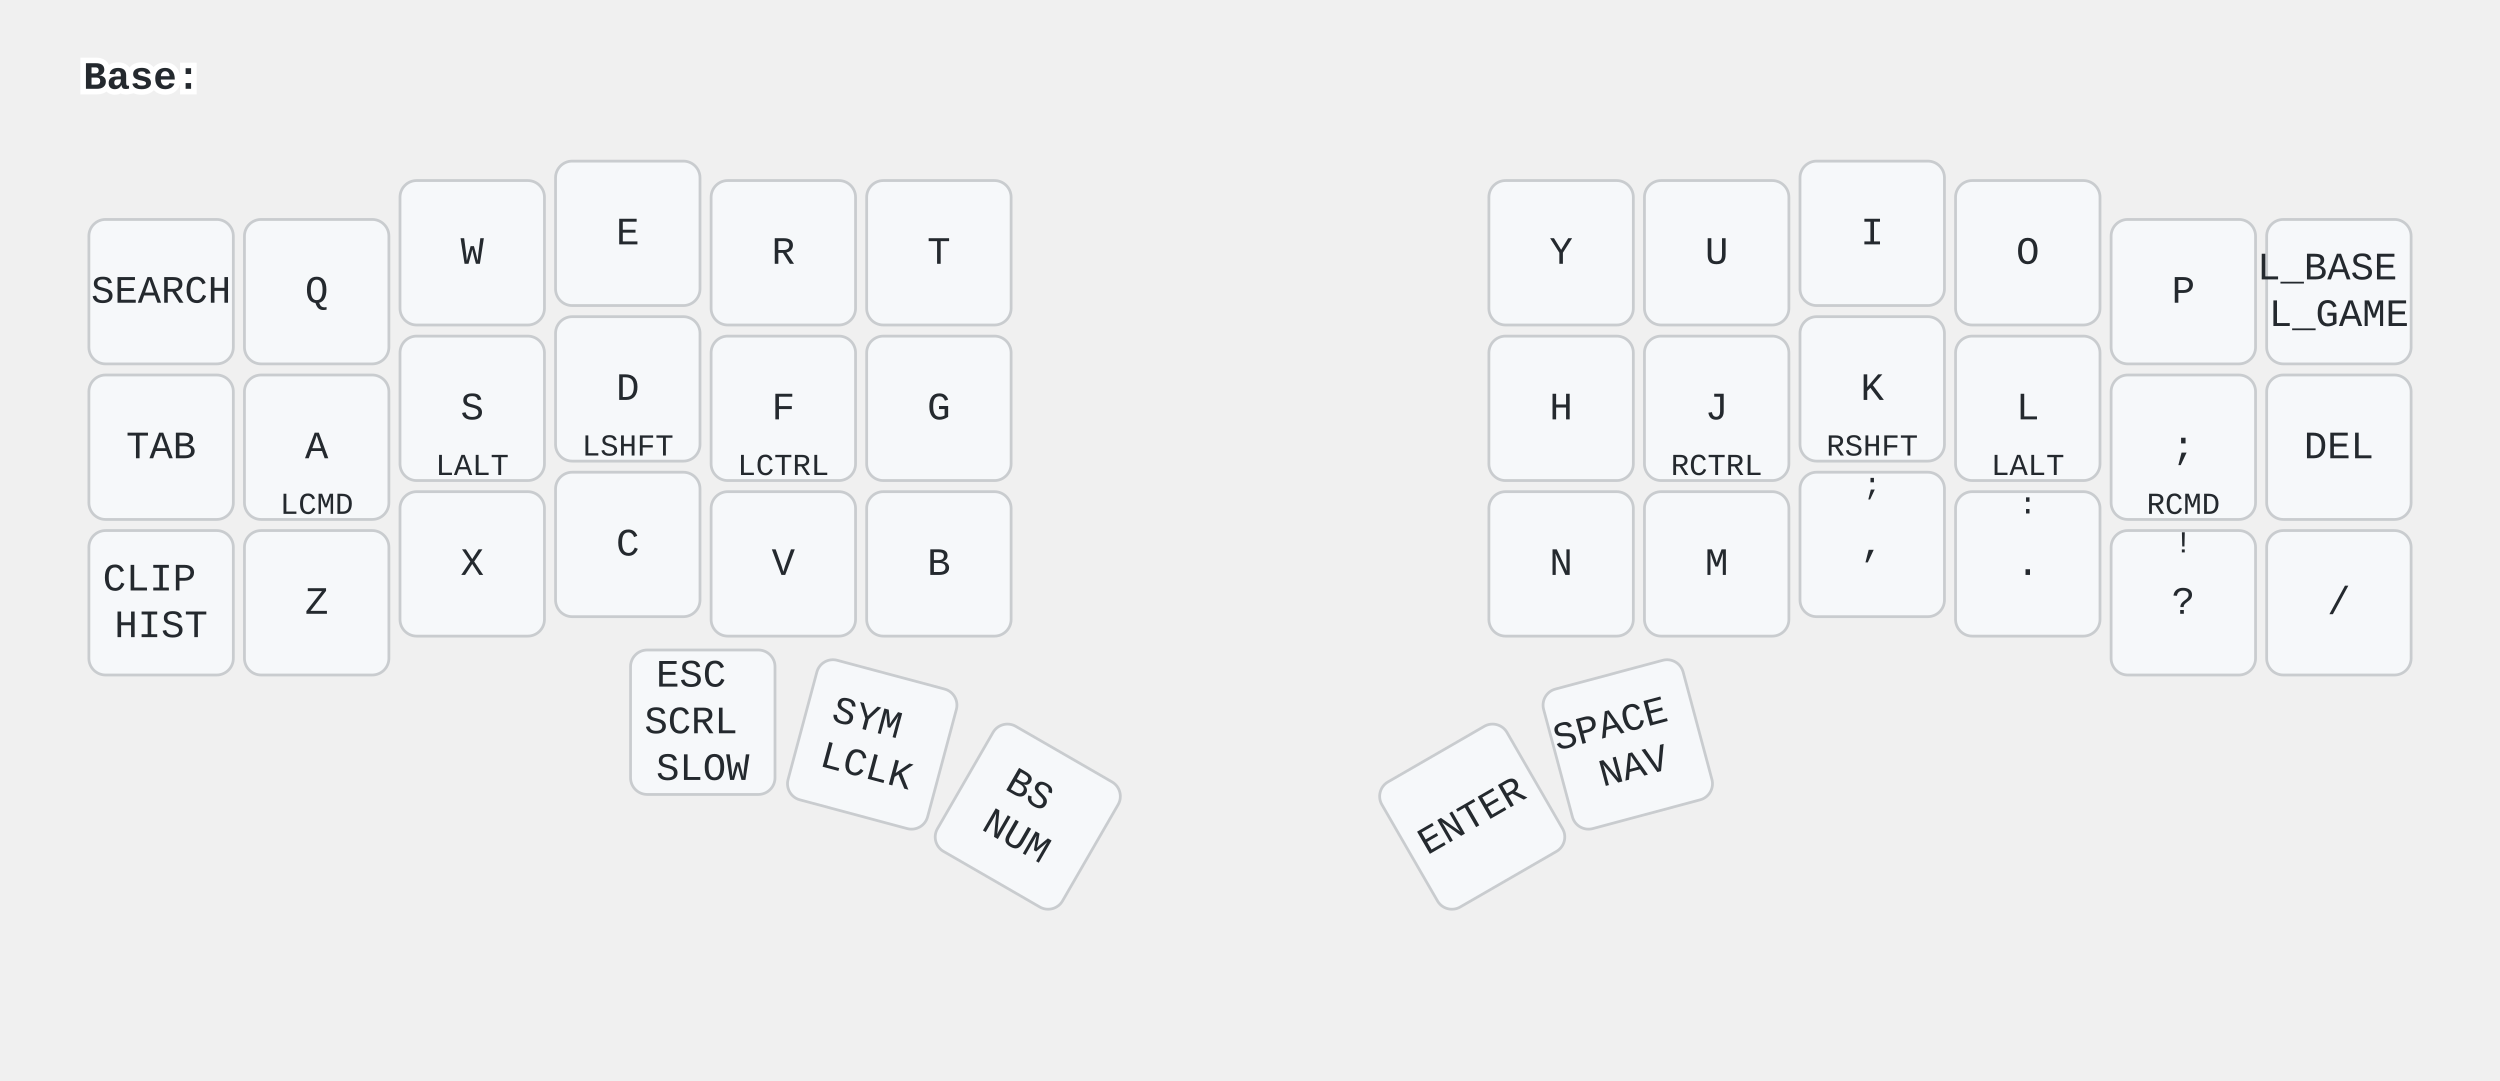
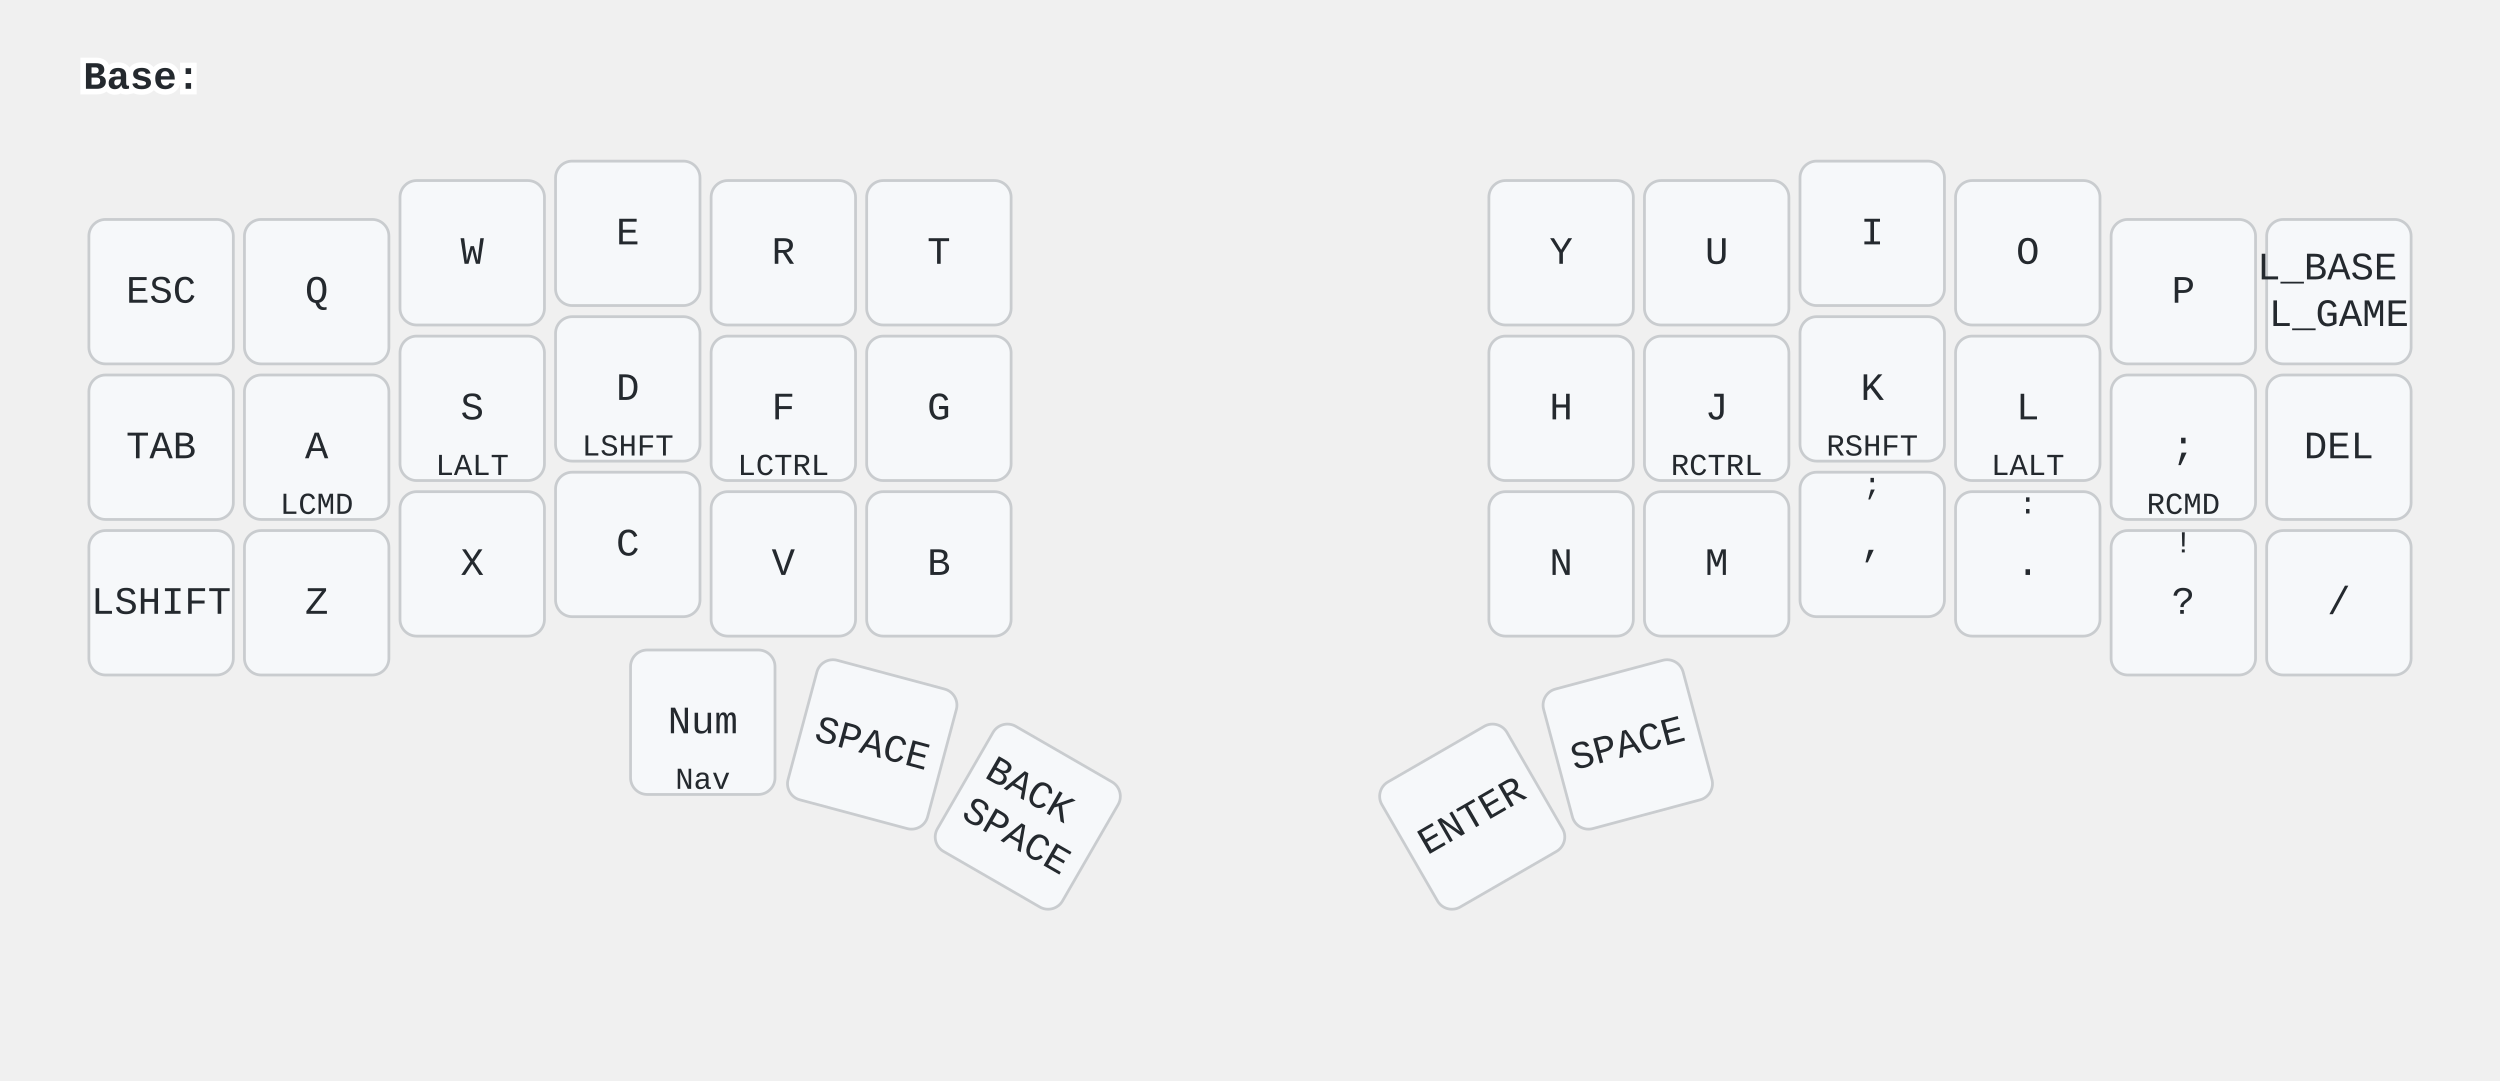
<svg xmlns="http://www.w3.org/2000/svg" width="900" height="389" viewBox="0 0 900 389" class="keymap">
  <style>/* inherit to force styles through use tags */
svg path {
    fill: inherit;
}

/* font and background color specifications */
svg.keymap {
    font-family: SFMono-Regular,Consolas,Liberation Mono,Menlo,monospace;
    font-size: 14px;
    font-kerning: normal;
    text-rendering: optimizeLegibility;
    fill: #24292e;
}

/* default key styling */
rect.key {
    fill: #f6f8fa;
}

rect.key, rect.combo {
    stroke: #c9cccf;
    stroke-width: 1;
}

/* default key side styling, only used is draw_key_sides is set */
rect.side {
    filter: brightness(90%);
}

/* color accent for combo boxes */
rect.combo, rect.combo-separate {
    fill: #cdf;
}

/* color accent for held keys */
rect.held, rect.combo.held {
    fill: #fdd;
}

/* color accent for ghost (optional) keys */
rect.ghost, rect.combo.ghost {
    stroke-dasharray: 4, 4;
    stroke-width: 2;
}

text {
    text-anchor: middle;
    dominant-baseline: middle;
}

/* styling for layer labels */
text.label {
    font-weight: bold;
    text-anchor: start;
    stroke: white;
    stroke-width: 4;
    paint-order: stroke;
}

/* styling for optional footer */
text.footer {
    text-anchor: end;
    dominant-baseline: auto;
    stroke: white;
    stroke-width: 4;
    paint-order: stroke;
}

/* styling for combo tap, and key non-tap label text */
text.combo, text.hold, text.shifted, text.left, text.right {
    font-size: 11px;
}

text.hold {
    text-anchor: middle;
    dominant-baseline: auto;
}

text.shifted {
    text-anchor: middle;
    dominant-baseline: hanging;
}

text.left {
    text-anchor: start;
}

text.right {
    text-anchor: end;
}

text.layer-activator {
    text-decoration: underline;
}

/* styling for hold/shifted label text in combo box */
text.combo.hold, text.combo.shifted, text.combo.left, text.combo.right {
    font-size: 8px;
}

/* lighter symbol for transparent keys */
text.trans {
    fill: #7b7e81;
}

/* styling for combo dendrons */
path.combo {
    stroke-width: 1;
    stroke: gray;
    fill: none;
}

/* Start Tabler Icons Cleanup */
/* cannot use height/width with glyphs */
.icon-tabler &gt; path {
    fill: inherit;
    stroke: inherit;
    stroke-width: 2;
}
/* hide tabler's default box */
.icon-tabler &gt; path[stroke="none"][fill="none"] {
    visibility: hidden;
}
/* End Tabler Icons Cleanup */

@media (prefers-color-scheme: dark) {
svg.keymap { fill: #d1d6db; }
rect.key { fill: #3f4750; }
rect.key, rect.combo { stroke: #60666c; }
rect.combo, rect.combo-separate { fill: #1f3d7a; }
rect.held, rect.combo.held { fill: #854747; }
text.label, text.footer { stroke: black; }
text.trans { fill: #7e8184; }
path.combo { stroke: #7f7f7f; }

}</style>
  <g transform="translate(30, 0)" class="layer-Base">
    <text x="0" y="28" class="label" id="Base">Base:</text>
    <g transform="translate(0, 56)">
      <g transform="translate(28, 49)" class="key keypos-0">
        <rect rx="6" ry="6" x="-26" y="-26" width="52" height="52" class="key" />
-         <text x="0" y="0" class="key tap">SEARCH</text>
+         <text x="0" y="0" class="key tap">ESC</text>
      </g>
      <g transform="translate(84, 49)" class="key keypos-1">
        <rect rx="6" ry="6" x="-26" y="-26" width="52" height="52" class="key" />
        <text x="0" y="0" class="key tap">Q</text>
      </g>
      <g transform="translate(140, 35)" class="key keypos-2">
        <rect rx="6" ry="6" x="-26" y="-26" width="52" height="52" class="key" />
        <text x="0" y="0" class="key tap">W</text>
      </g>
      <g transform="translate(196, 28)" class="key keypos-3">
        <rect rx="6" ry="6" x="-26" y="-26" width="52" height="52" class="key" />
        <text x="0" y="0" class="key tap">E</text>
      </g>
      <g transform="translate(252, 35)" class="key keypos-4">
        <rect rx="6" ry="6" x="-26" y="-26" width="52" height="52" class="key" />
        <text x="0" y="0" class="key tap">R</text>
      </g>
      <g transform="translate(308, 35)" class="key keypos-5">
        <rect rx="6" ry="6" x="-26" y="-26" width="52" height="52" class="key" />
        <text x="0" y="0" class="key tap">T</text>
      </g>
      <g transform="translate(532, 35)" class="key keypos-6">
        <rect rx="6" ry="6" x="-26" y="-26" width="52" height="52" class="key" />
        <text x="0" y="0" class="key tap">Y</text>
      </g>
      <g transform="translate(588, 35)" class="key keypos-7">
        <rect rx="6" ry="6" x="-26" y="-26" width="52" height="52" class="key" />
        <text x="0" y="0" class="key tap">U</text>
      </g>
      <g transform="translate(644, 28)" class="key keypos-8">
        <rect rx="6" ry="6" x="-26" y="-26" width="52" height="52" class="key" />
        <text x="0" y="0" class="key tap">I</text>
      </g>
      <g transform="translate(700, 35)" class="key keypos-9">
        <rect rx="6" ry="6" x="-26" y="-26" width="52" height="52" class="key" />
        <text x="0" y="0" class="key tap">O</text>
      </g>
      <g transform="translate(756, 49)" class="key keypos-10">
        <rect rx="6" ry="6" x="-26" y="-26" width="52" height="52" class="key" />
        <text x="0" y="0" class="key tap">P</text>
      </g>
      <g transform="translate(812, 49)" class="key keypos-11">
        <rect rx="6" ry="6" x="-26" y="-26" width="52" height="52" class="key" />
        <text x="0" y="0" class="key tap">
          <tspan x="0" dy="-0.6em">L_BASE</tspan>
          <tspan x="0" dy="1.2em">L_GAME</tspan>
        </text>
      </g>
      <g transform="translate(28, 105)" class="key keypos-12">
        <rect rx="6" ry="6" x="-26" y="-26" width="52" height="52" class="key" />
        <text x="0" y="0" class="key tap">TAB</text>
      </g>
      <g transform="translate(84, 105)" class="key keypos-13">
        <rect rx="6" ry="6" x="-26" y="-26" width="52" height="52" class="key" />
        <text x="0" y="0" class="key tap">A</text>
        <text x="0" y="24" class="key hold">LCMD</text>
      </g>
      <g transform="translate(140, 91)" class="key keypos-14">
        <rect rx="6" ry="6" x="-26" y="-26" width="52" height="52" class="key" />
        <text x="0" y="0" class="key tap">S</text>
        <text x="0" y="24" class="key hold">LALT</text>
      </g>
      <g transform="translate(196, 84)" class="key keypos-15">
        <rect rx="6" ry="6" x="-26" y="-26" width="52" height="52" class="key" />
        <text x="0" y="0" class="key tap">D</text>
        <text x="0" y="24" class="key hold">LSHFT</text>
      </g>
      <g transform="translate(252, 91)" class="key keypos-16">
        <rect rx="6" ry="6" x="-26" y="-26" width="52" height="52" class="key" />
        <text x="0" y="0" class="key tap">F</text>
        <text x="0" y="24" class="key hold">LCTRL</text>
      </g>
      <g transform="translate(308, 91)" class="key keypos-17">
        <rect rx="6" ry="6" x="-26" y="-26" width="52" height="52" class="key" />
        <text x="0" y="0" class="key tap">G</text>
      </g>
      <g transform="translate(532, 91)" class="key keypos-18">
        <rect rx="6" ry="6" x="-26" y="-26" width="52" height="52" class="key" />
        <text x="0" y="0" class="key tap">H</text>
      </g>
      <g transform="translate(588, 91)" class="key keypos-19">
        <rect rx="6" ry="6" x="-26" y="-26" width="52" height="52" class="key" />
        <text x="0" y="0" class="key tap">J</text>
        <text x="0" y="24" class="key hold">RCTRL</text>
      </g>
      <g transform="translate(644, 84)" class="key keypos-20">
        <rect rx="6" ry="6" x="-26" y="-26" width="52" height="52" class="key" />
        <text x="0" y="0" class="key tap">K</text>
        <text x="0" y="24" class="key hold">RSHFT</text>
      </g>
      <g transform="translate(700, 91)" class="key keypos-21">
        <rect rx="6" ry="6" x="-26" y="-26" width="52" height="52" class="key" />
        <text x="0" y="0" class="key tap">L</text>
        <text x="0" y="24" class="key hold">LALT</text>
      </g>
      <g transform="translate(756, 105)" class="key keypos-22">
        <rect rx="6" ry="6" x="-26" y="-26" width="52" height="52" class="key" />
        <text x="0" y="0" class="key tap">;</text>
        <text x="0" y="24" class="key hold">RCMD</text>
      </g>
      <g transform="translate(812, 105)" class="key keypos-23">
        <rect rx="6" ry="6" x="-26" y="-26" width="52" height="52" class="key" />
        <text x="0" y="0" class="key tap">DEL</text>
      </g>
      <g transform="translate(28, 161)" class="key keypos-24">
        <rect rx="6" ry="6" x="-26" y="-26" width="52" height="52" class="key" />
-         <text x="0" y="0" class="key tap">
-           <tspan x="0" dy="-0.6em">CLIP</tspan>
-           <tspan x="0" dy="1.2em">HIST</tspan>
-         </text>
+         <text x="0" y="0" class="key tap">LSHIFT</text>
      </g>
      <g transform="translate(84, 161)" class="key keypos-25">
        <rect rx="6" ry="6" x="-26" y="-26" width="52" height="52" class="key" />
        <text x="0" y="0" class="key tap">Z</text>
      </g>
      <g transform="translate(140, 147)" class="key keypos-26">
        <rect rx="6" ry="6" x="-26" y="-26" width="52" height="52" class="key" />
        <text x="0" y="0" class="key tap">X</text>
      </g>
      <g transform="translate(196, 140)" class="key keypos-27">
        <rect rx="6" ry="6" x="-26" y="-26" width="52" height="52" class="key" />
        <text x="0" y="0" class="key tap">C</text>
      </g>
      <g transform="translate(252, 147)" class="key keypos-28">
        <rect rx="6" ry="6" x="-26" y="-26" width="52" height="52" class="key" />
        <text x="0" y="0" class="key tap">V</text>
      </g>
      <g transform="translate(308, 147)" class="key keypos-29">
        <rect rx="6" ry="6" x="-26" y="-26" width="52" height="52" class="key" />
        <text x="0" y="0" class="key tap">B</text>
      </g>
      <g transform="translate(532, 147)" class="key keypos-30">
        <rect rx="6" ry="6" x="-26" y="-26" width="52" height="52" class="key" />
        <text x="0" y="0" class="key tap">N</text>
      </g>
      <g transform="translate(588, 147)" class="key keypos-31">
        <rect rx="6" ry="6" x="-26" y="-26" width="52" height="52" class="key" />
        <text x="0" y="0" class="key tap">M</text>
      </g>
      <g transform="translate(644, 140)" class="key keypos-32">
        <rect rx="6" ry="6" x="-26" y="-26" width="52" height="52" class="key" />
        <text x="0" y="0" class="key tap">,</text>
        <text x="0" y="-24" class="key shifted">;</text>
      </g>
      <g transform="translate(700, 147)" class="key keypos-33">
        <rect rx="6" ry="6" x="-26" y="-26" width="52" height="52" class="key" />
        <text x="0" y="0" class="key tap">.</text>
        <text x="0" y="-24" class="key shifted">:</text>
      </g>
      <g transform="translate(756, 161)" class="key keypos-34">
        <rect rx="6" ry="6" x="-26" y="-26" width="52" height="52" class="key" />
        <text x="0" y="0" class="key tap">?</text>
        <text x="0" y="-24" class="key shifted">!</text>
      </g>
      <g transform="translate(812, 161)" class="key keypos-35">
        <rect rx="6" ry="6" x="-26" y="-26" width="52" height="52" class="key" />
        <text x="0" y="0" class="key tap">/</text>
      </g>
      <g transform="translate(223, 204)" class="key keypos-36">
        <rect rx="6" ry="6" x="-26" y="-26" width="52" height="52" class="key" />
+         <text x="0" y="0" class="key tap">Num</text>
+         <text x="0" y="24" class="key hold">Nav</text>
+       </g>
+       <g transform="translate(284, 212) rotate(15.0)" class="key keypos-37">
+         <rect rx="6" ry="6" x="-26" y="-26" width="52" height="52" class="key" />
+         <text x="0" y="0" class="key tap">SPACE</text>
+       </g>
+       <g transform="translate(340, 238) rotate(30.0)" class="key keypos-38">
+         <rect rx="6" ry="6" x="-26" y="-26" width="52" height="52" class="key" />
        <text x="0" y="0" class="key tap">
-           <tspan x="0" dy="-1.2em">ESC</tspan>
-           <tspan x="0" dy="1.2em">SCRL</tspan>
-           <tspan x="0" dy="1.2em">SLOW</tspan>
+           <tspan x="0" dy="-0.6em">BACK</tspan>
+           <tspan x="0" dy="1.2em">SPACE</tspan>
        </text>
      </g>
-       <g transform="translate(284, 212) rotate(15.0)" class="key keypos-37">
-         <rect rx="6" ry="6" x="-26" y="-26" width="52" height="52" class="key" />
-         <text x="0" y="0" class="key tap">
-           <tspan x="0" dy="-0.6em">SYM</tspan>
-           <tspan x="0" dy="1.2em">LCLK</tspan>
-         </text>
-       </g>
-       <g transform="translate(340, 238) rotate(30.0)" class="key keypos-38">
-         <rect rx="6" ry="6" x="-26" y="-26" width="52" height="52" class="key" />
-         <text x="0" y="0" class="key tap">
-           <tspan x="0" dy="-0.6em">BS</tspan>
-           <tspan x="0" dy="1.2em">NUM</tspan>
-         </text>
-       </g>
      <g transform="translate(500, 238) rotate(-30.0)" class="key keypos-39">
        <rect rx="6" ry="6" x="-26" y="-26" width="52" height="52" class="key" />
        <text x="0" y="0" class="key tap">ENTER</text>
      </g>
      <g transform="translate(556, 212) rotate(-15.0)" class="key keypos-40">
        <rect rx="6" ry="6" x="-26" y="-26" width="52" height="52" class="key" />
-         <text x="0" y="0" class="key tap">
-           <tspan x="0" dy="-0.6em">SPACE</tspan>
-           <tspan x="0" dy="1.2em">NAV</tspan>
-         </text>
+         <text x="0" y="0" class="key tap">SPACE</text>
      </g>
    </g>
  </g>
</svg>
